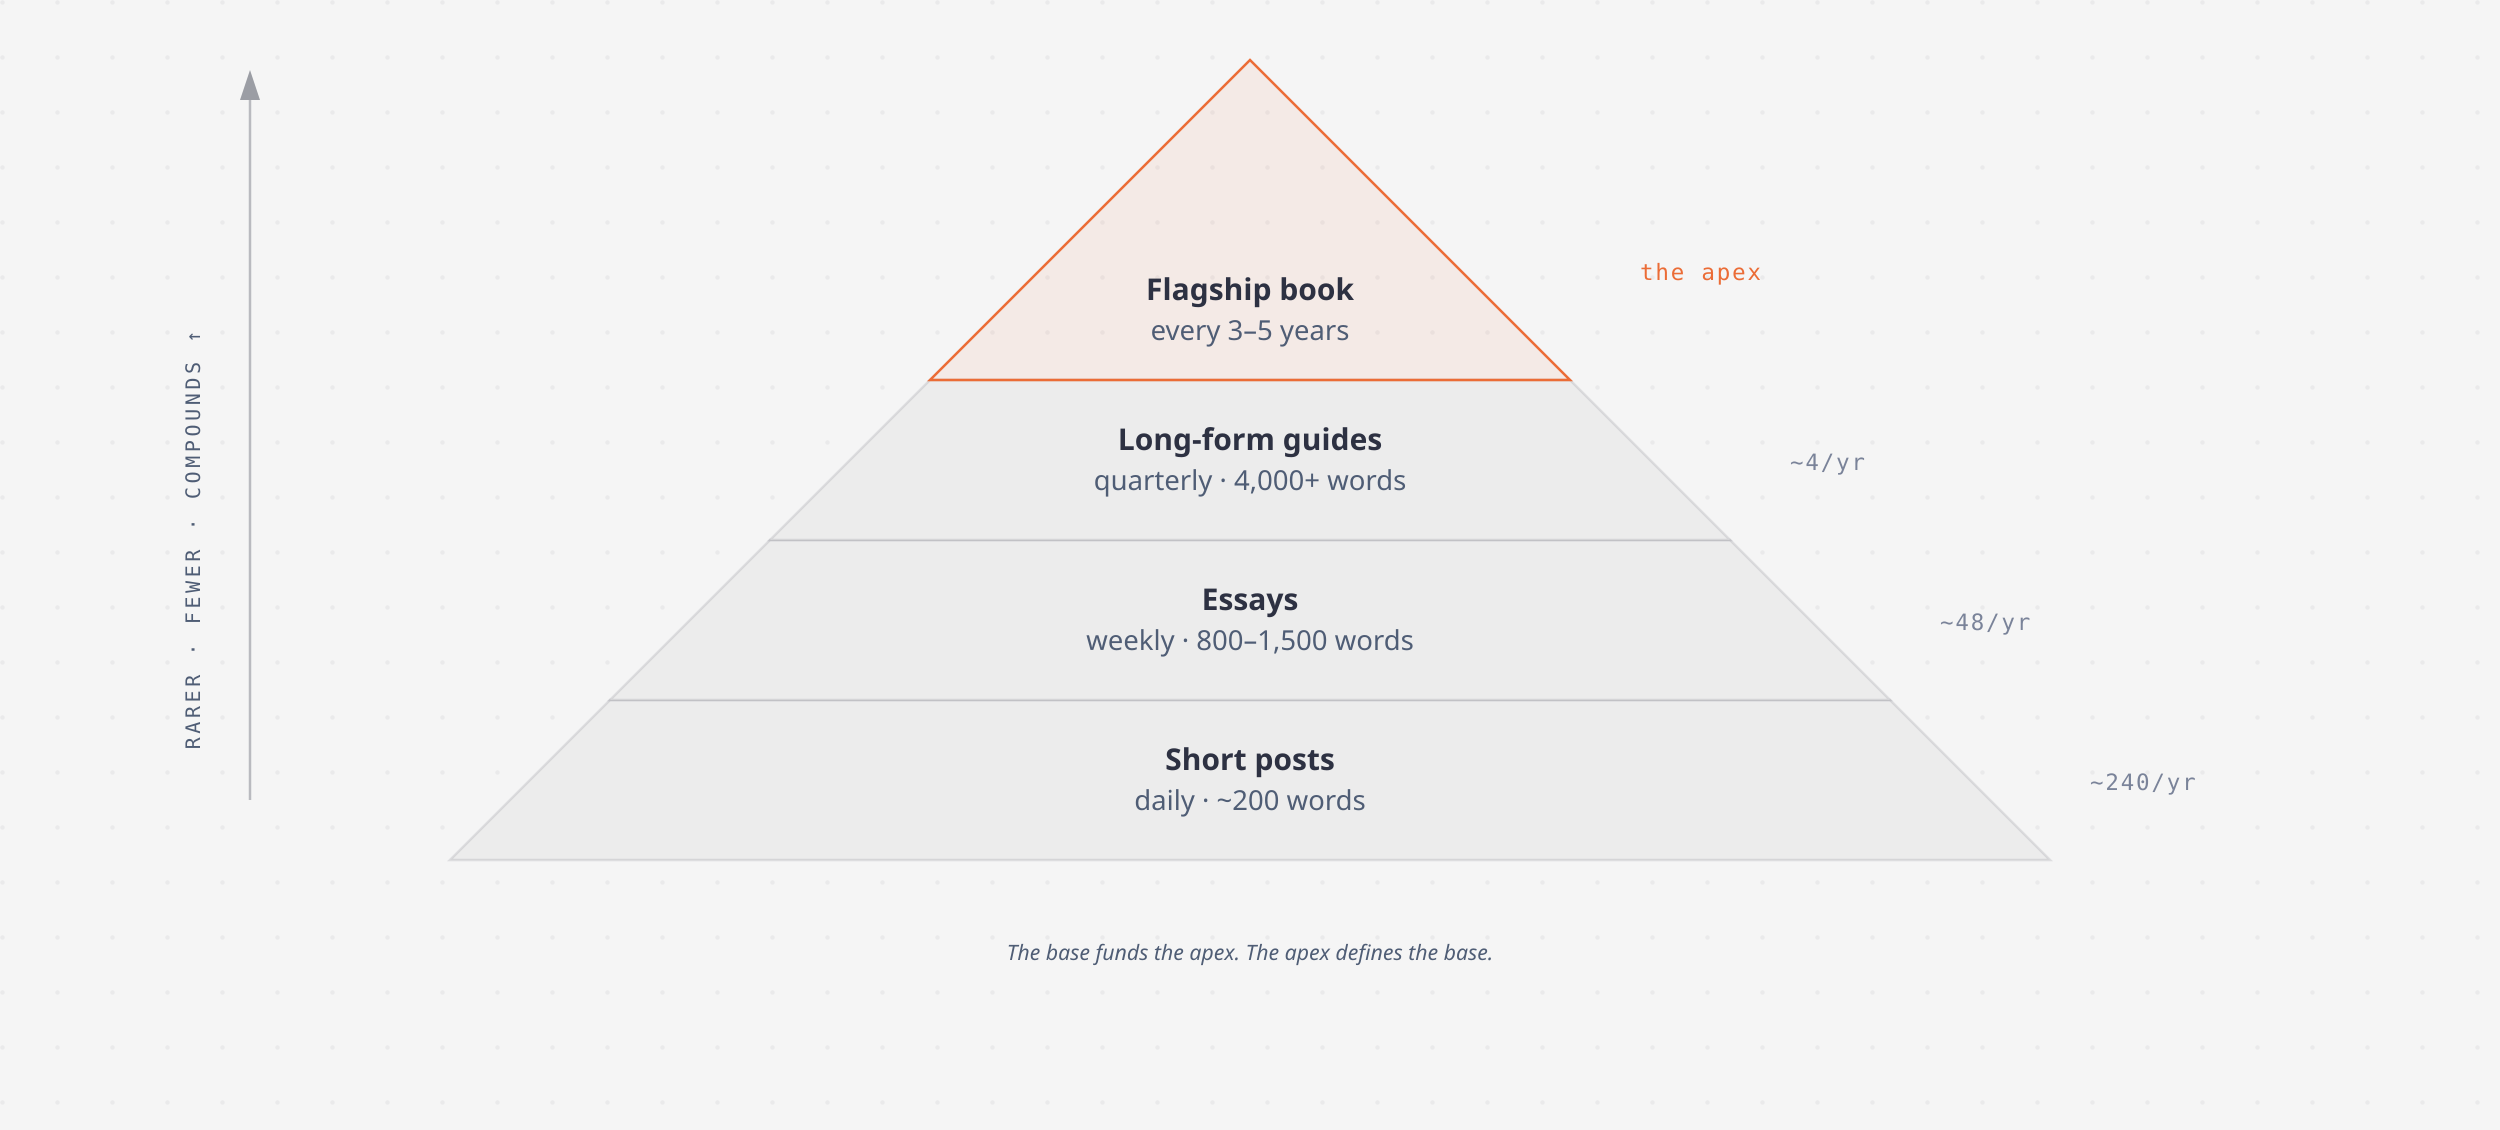
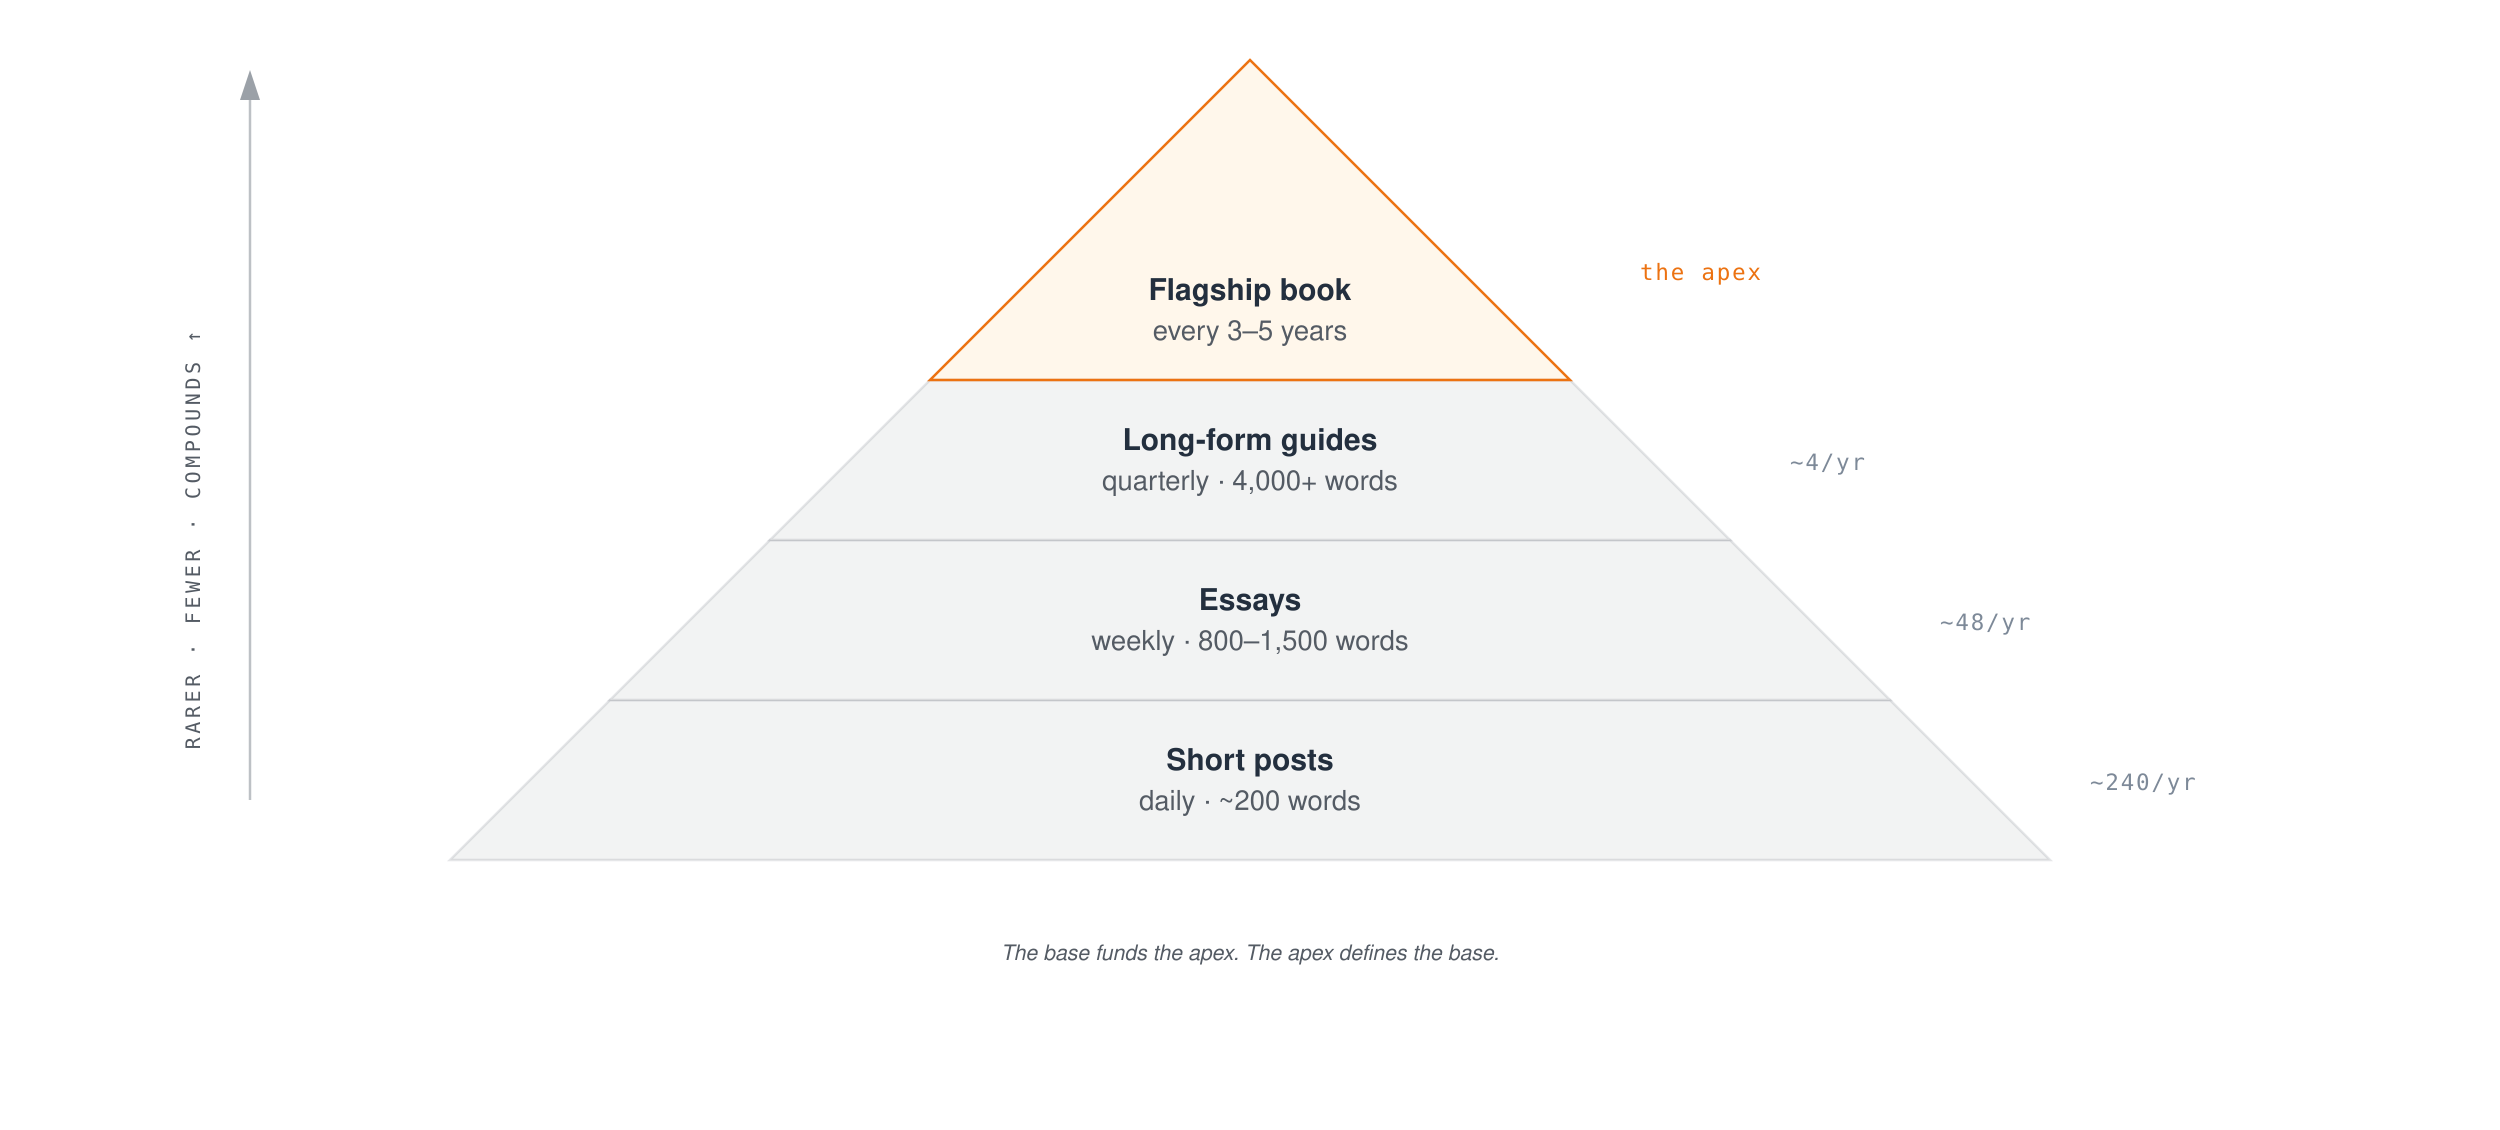
<svg xmlns="http://www.w3.org/2000/svg" viewBox="0 0 1000 452" role="img" aria-labelledby="pyramid-title pyramid-desc">
  <defs>
    <style>
/* page-css */
@font-face { font-family: 'Amazon Ember'; font-weight: 300; font-style: normal; src: local('Amazon Ember Light'), local('Amazon Ember'); }
@font-face { font-family: 'Amazon Ember'; font-weight: 400; font-style: normal; src: local('Amazon Ember'); }
@font-face { font-family: 'Amazon Ember'; font-weight: 400; font-style: italic; src: local('Amazon Ember Italic'), local('Amazon Ember'); }
@font-face { font-family: 'Amazon Ember'; font-weight: 600; font-style: normal; src: local('Amazon Ember Medium'), local('Amazon Ember'); }
@font-face { font-family: 'Amazon Ember'; font-weight: 700; font-style: normal; src: local('Amazon Ember Bold'), local('Amazon Ember'); }
@font-face { font-family: 'Amazon Ember'; font-weight: 800; font-style: normal; src: local('Amazon Ember Heavy'), local('Amazon Ember'); }
@font-face { font-family: 'Amazon Ember Mono'; font-weight: 400; font-style: normal; src: local('Amazon Ember Mono'); }
@font-face { font-family: 'Amazon Ember Mono'; font-weight: 700; font-style: normal; src: local('Amazon Ember Mono Bold'), local('Amazon Ember Mono'); }
/* /page-css */
    </style>
-     <pattern id="dots" width="22" height="22" patternUnits="userSpaceOnUse">
-       <circle cx="1" cy="1" r="0.9" fill="rgba(45,49,66,0.10)" />
-     </pattern>
  </defs>
-   <rect width="100%" height="100%" fill="#f5f5f5" />
-   <rect width="100%" height="100%" fill="url(#dots)" opacity="0.55" />
-   <line x1="100" y1="40" x2="100" y2="320" stroke="rgba(45,49,66,0.30)" stroke-width="1" />
-   <polygon points="96,40 104,40 100,28" fill="rgba(45,49,66,0.45)" />
-   <text x="80" y="216" fill="#4f5d75" font-size="8" font-family="'Geist Mono', monospace" letter-spacing="0.18em" text-anchor="middle" transform="rotate(-90 80 216)">RARER · FEWER · COMPOUNDS ↑</text>
-   <polygon points="244,280 756,280 820,344 180,344" fill="#ececec" stroke="rgba(45,49,66,0.12)" stroke-width="1" />
-   <text x="500" y="308" fill="#2d3142" font-size="12" font-weight="600" font-family="'Geist', sans-serif" text-anchor="middle">Short posts</text>
-   <text x="500" y="324" fill="#4f5d75" font-size="11" font-family="'Geist', sans-serif" text-anchor="middle">daily · ~200 words</text>
-   <text x="836" y="316" fill="#7a8399" font-size="9" font-family="'Geist Mono', monospace" letter-spacing="0.08em">~240/yr</text>
-   <polygon points="308,216 692,216 756,280 244,280" fill="#ececec" stroke="rgba(45,49,66,0.12)" stroke-width="1" />
-   <text x="500" y="244" fill="#2d3142" font-size="12" font-weight="600" font-family="'Geist', sans-serif" text-anchor="middle">Essays</text>
-   <text x="500" y="260" fill="#4f5d75" font-size="11" font-family="'Geist', sans-serif" text-anchor="middle">weekly · 800–1,500 words</text>
-   <text x="776" y="252" fill="#7a8399" font-size="9" font-family="'Geist Mono', monospace" letter-spacing="0.08em">~48/yr</text>
-   <polygon points="372,152 628,152 692,216 308,216" fill="#ececec" stroke="rgba(45,49,66,0.12)" stroke-width="1" />
-   <text x="500" y="180" fill="#2d3142" font-size="12" font-weight="600" font-family="'Geist', sans-serif" text-anchor="middle">Long-form guides</text>
-   <text x="500" y="196" fill="#4f5d75" font-size="11" font-family="'Geist', sans-serif" text-anchor="middle">quarterly · 4,000+ words</text>
-   <text x="716" y="188" fill="#7a8399" font-size="9" font-family="'Geist Mono', monospace" letter-spacing="0.08em">~4/yr</text>
-   <polygon points="500,24 628,152 372,152" fill="rgba(235,108,54,0.08)" stroke="#eb6c36" stroke-width="1" />
-   <text x="500" y="120" fill="#2d3142" font-size="12" font-weight="600" font-family="'Geist', sans-serif" text-anchor="middle">Flagship book</text>
-   <text x="500" y="136" fill="#4f5d75" font-size="11" font-family="'Geist', sans-serif" text-anchor="middle">every 3–5 years</text>
-   <text x="656" y="112" fill="#eb6c36" font-size="9" font-family="'Geist Mono', monospace" letter-spacing="0.08em">the apex</text>
-   <text x="500" y="384" fill="#4f5d75" font-size="8.5" font-family="'Geist', sans-serif" text-anchor="middle" font-style="italic">The base funds the apex. The apex defines the base.</text>
+   <rect width="100%" height="100%" fill="#FFFFFF" />
+   <line x1="100" y1="40" x2="100" y2="320" stroke="rgba(35,47,62,0.30)" stroke-width="1" />
+   <polygon points="96,40 104,40 100,28" fill="rgba(35,47,62,0.45)" />
+   <text x="80" y="216" fill="#545B64" font-size="8" font-family="'Amazon Ember Mono', ui-monospace, monospace" letter-spacing="0.18em" text-anchor="middle" transform="rotate(-90 80 216)">RARER · FEWER · COMPOUNDS ↑</text>
+   <polygon points="244,280 756,280 820,344 180,344" fill="#F2F3F3" stroke="rgba(35,47,62,0.12)" stroke-width="1" />
+   <text x="500" y="308" fill="#232F3E" font-size="12" font-weight="600" font-family="'Amazon Ember', 'Helvetica Neue', Helvetica, Arial, sans-serif" text-anchor="middle">Short posts</text>
+   <text x="500" y="324" fill="#545B64" font-size="11" font-family="'Amazon Ember', 'Helvetica Neue', Helvetica, Arial, sans-serif" text-anchor="middle">daily · ~200 words</text>
+   <text x="836" y="316" fill="#7D8998" font-size="9" font-family="'Amazon Ember Mono', ui-monospace, monospace" letter-spacing="0.08em">~240/yr</text>
+   <polygon points="308,216 692,216 756,280 244,280" fill="#F2F3F3" stroke="rgba(35,47,62,0.12)" stroke-width="1" />
+   <text x="500" y="244" fill="#232F3E" font-size="12" font-weight="600" font-family="'Amazon Ember', 'Helvetica Neue', Helvetica, Arial, sans-serif" text-anchor="middle">Essays</text>
+   <text x="500" y="260" fill="#545B64" font-size="11" font-family="'Amazon Ember', 'Helvetica Neue', Helvetica, Arial, sans-serif" text-anchor="middle">weekly · 800–1,500 words</text>
+   <text x="776" y="252" fill="#7D8998" font-size="9" font-family="'Amazon Ember Mono', ui-monospace, monospace" letter-spacing="0.08em">~48/yr</text>
+   <polygon points="372,152 628,152 692,216 308,216" fill="#F2F3F3" stroke="rgba(35,47,62,0.12)" stroke-width="1" />
+   <text x="500" y="180" fill="#232F3E" font-size="12" font-weight="600" font-family="'Amazon Ember', 'Helvetica Neue', Helvetica, Arial, sans-serif" text-anchor="middle">Long-form guides</text>
+   <text x="500" y="196" fill="#545B64" font-size="11" font-family="'Amazon Ember', 'Helvetica Neue', Helvetica, Arial, sans-serif" text-anchor="middle">quarterly · 4,000+ words</text>
+   <text x="716" y="188" fill="#7D8998" font-size="9" font-family="'Amazon Ember Mono', ui-monospace, monospace" letter-spacing="0.08em">~4/yr</text>
+   <polygon points="500,24 628,152 372,152" fill="rgba(255,153,0,0.08)" stroke="#EC7211" stroke-width="1" />
+   <text x="500" y="120" fill="#232F3E" font-size="12" font-weight="600" font-family="'Amazon Ember', 'Helvetica Neue', Helvetica, Arial, sans-serif" text-anchor="middle">Flagship book</text>
+   <text x="500" y="136" fill="#545B64" font-size="11" font-family="'Amazon Ember', 'Helvetica Neue', Helvetica, Arial, sans-serif" text-anchor="middle">every 3–5 years</text>
+   <text x="656" y="112" fill="#EC7211" font-size="9" font-family="'Amazon Ember Mono', ui-monospace, monospace" letter-spacing="0.08em">the apex</text>
+   <text x="500" y="384" fill="#545B64" font-size="8.5" font-family="'Amazon Ember', 'Helvetica Neue', Helvetica, Arial, sans-serif" text-anchor="middle" font-style="italic">The base funds the apex. The apex defines the base.</text>
</svg>
